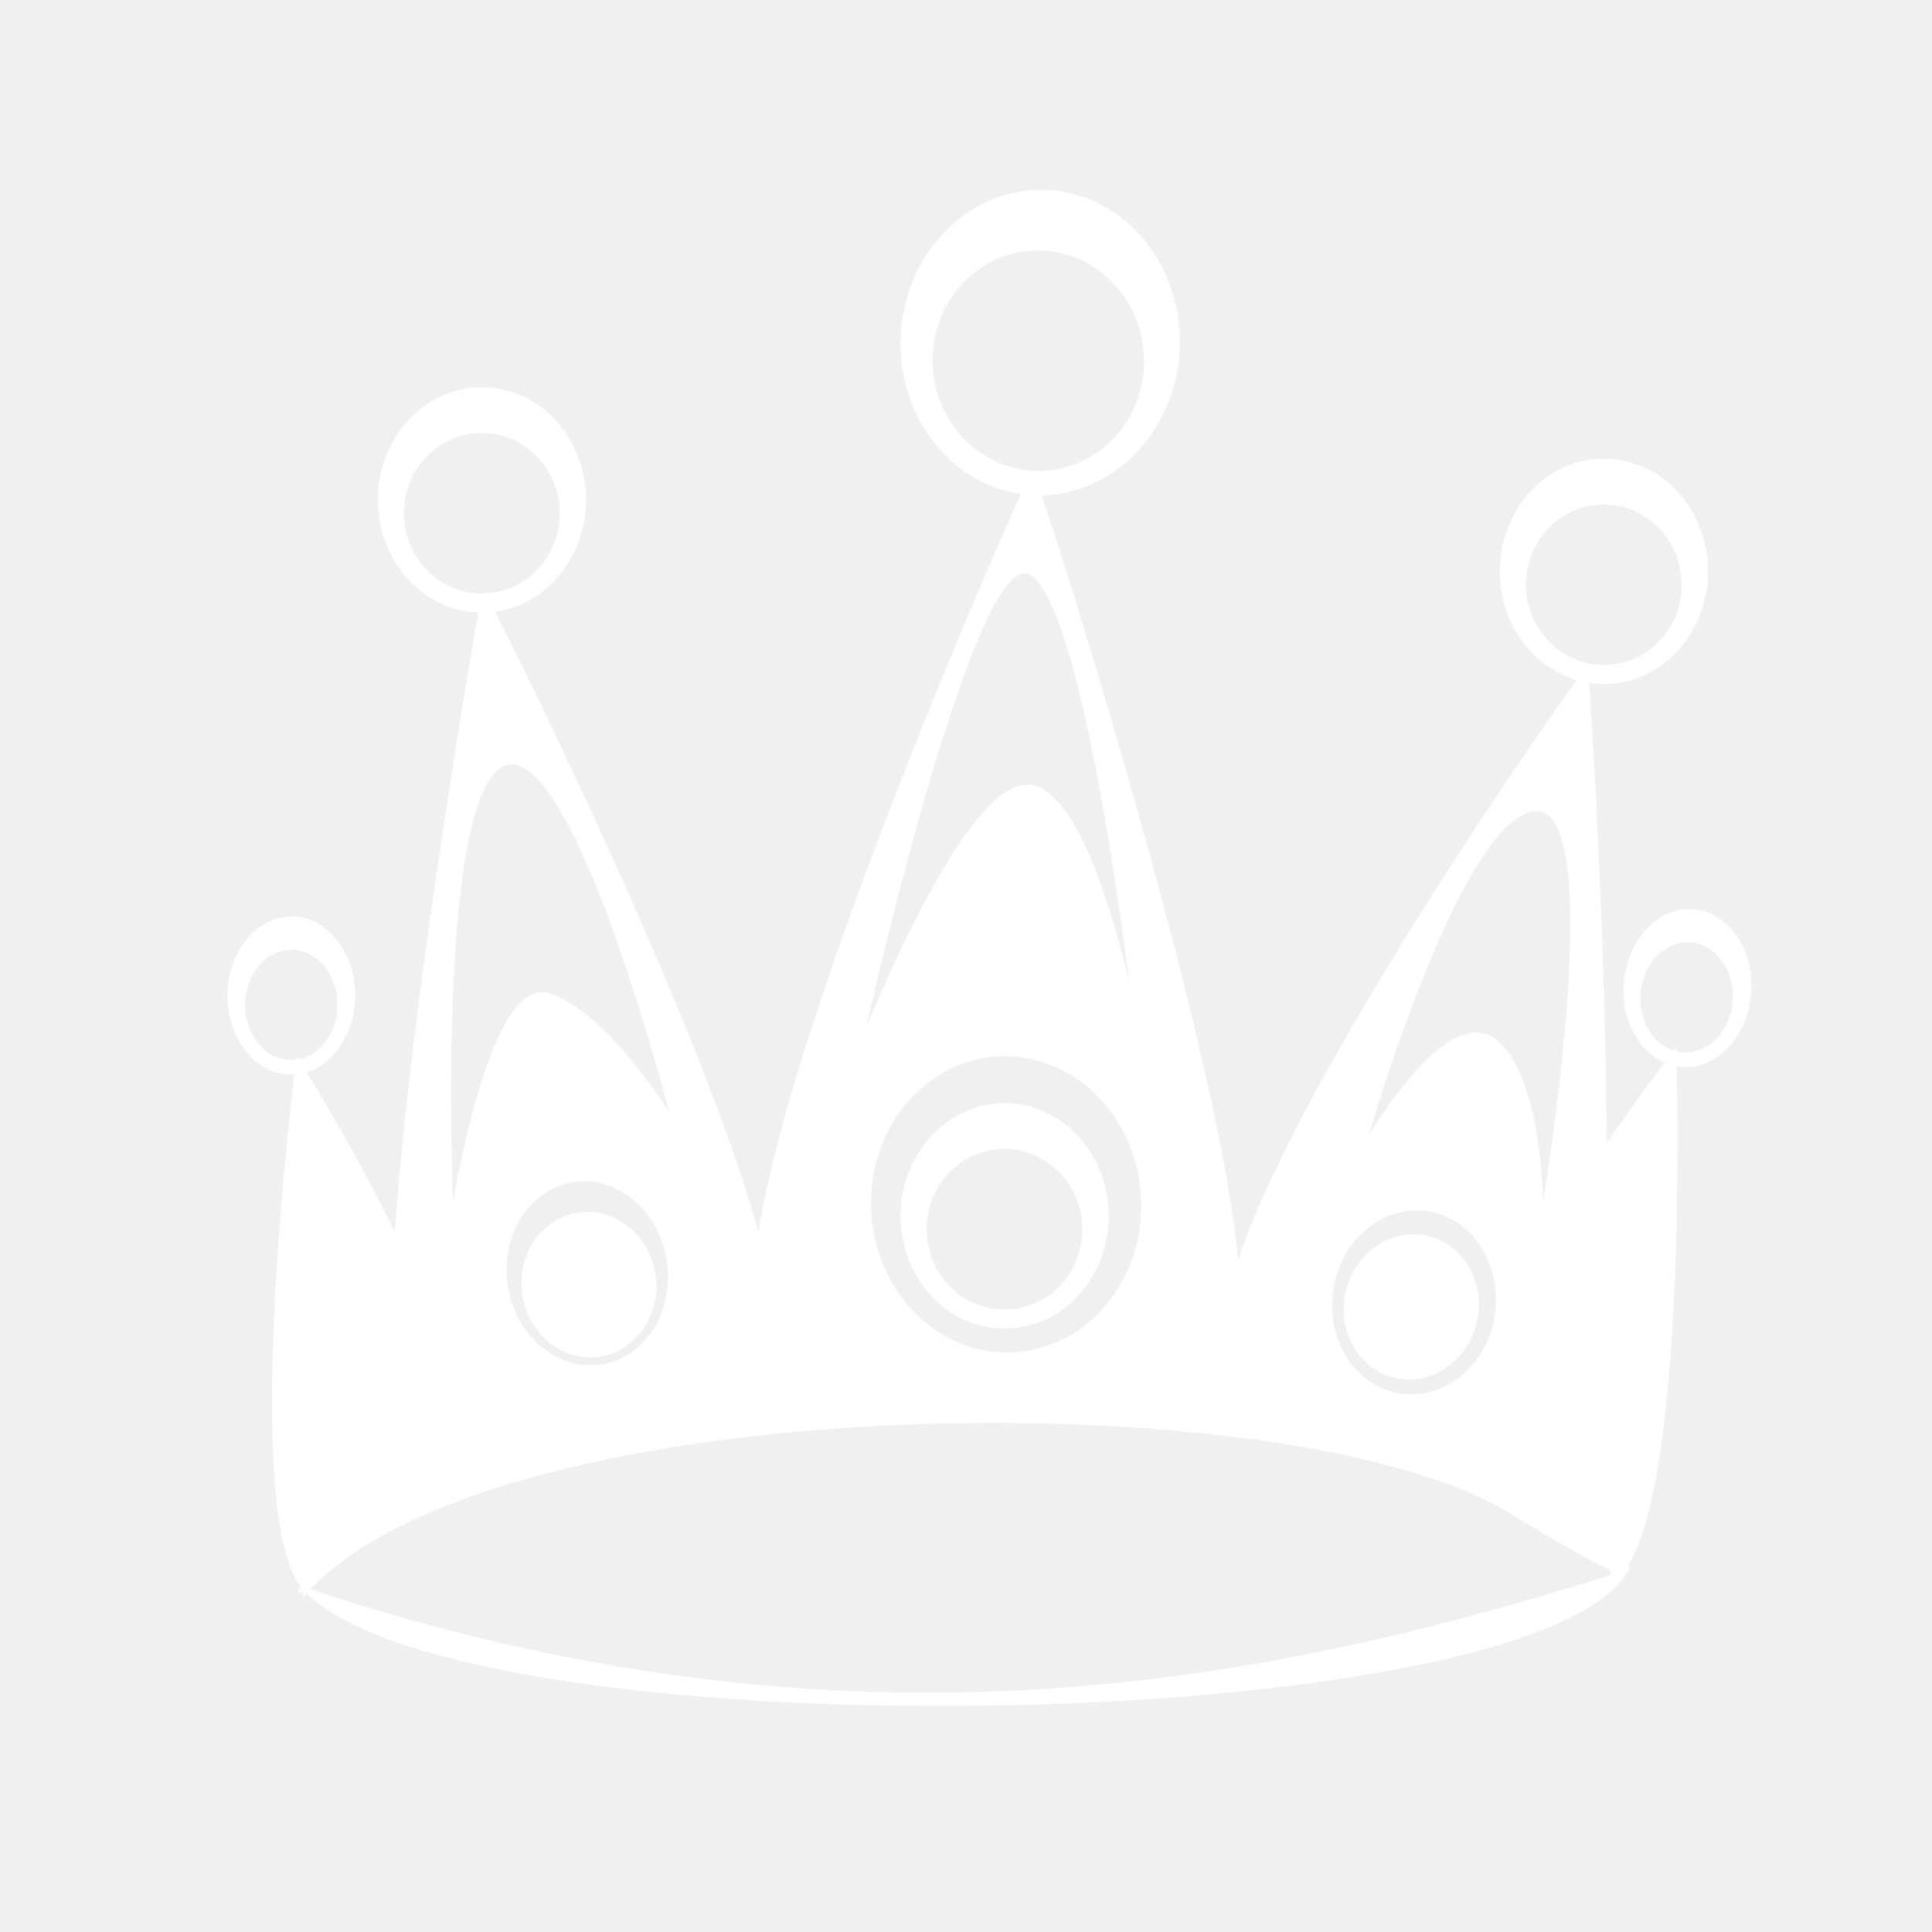
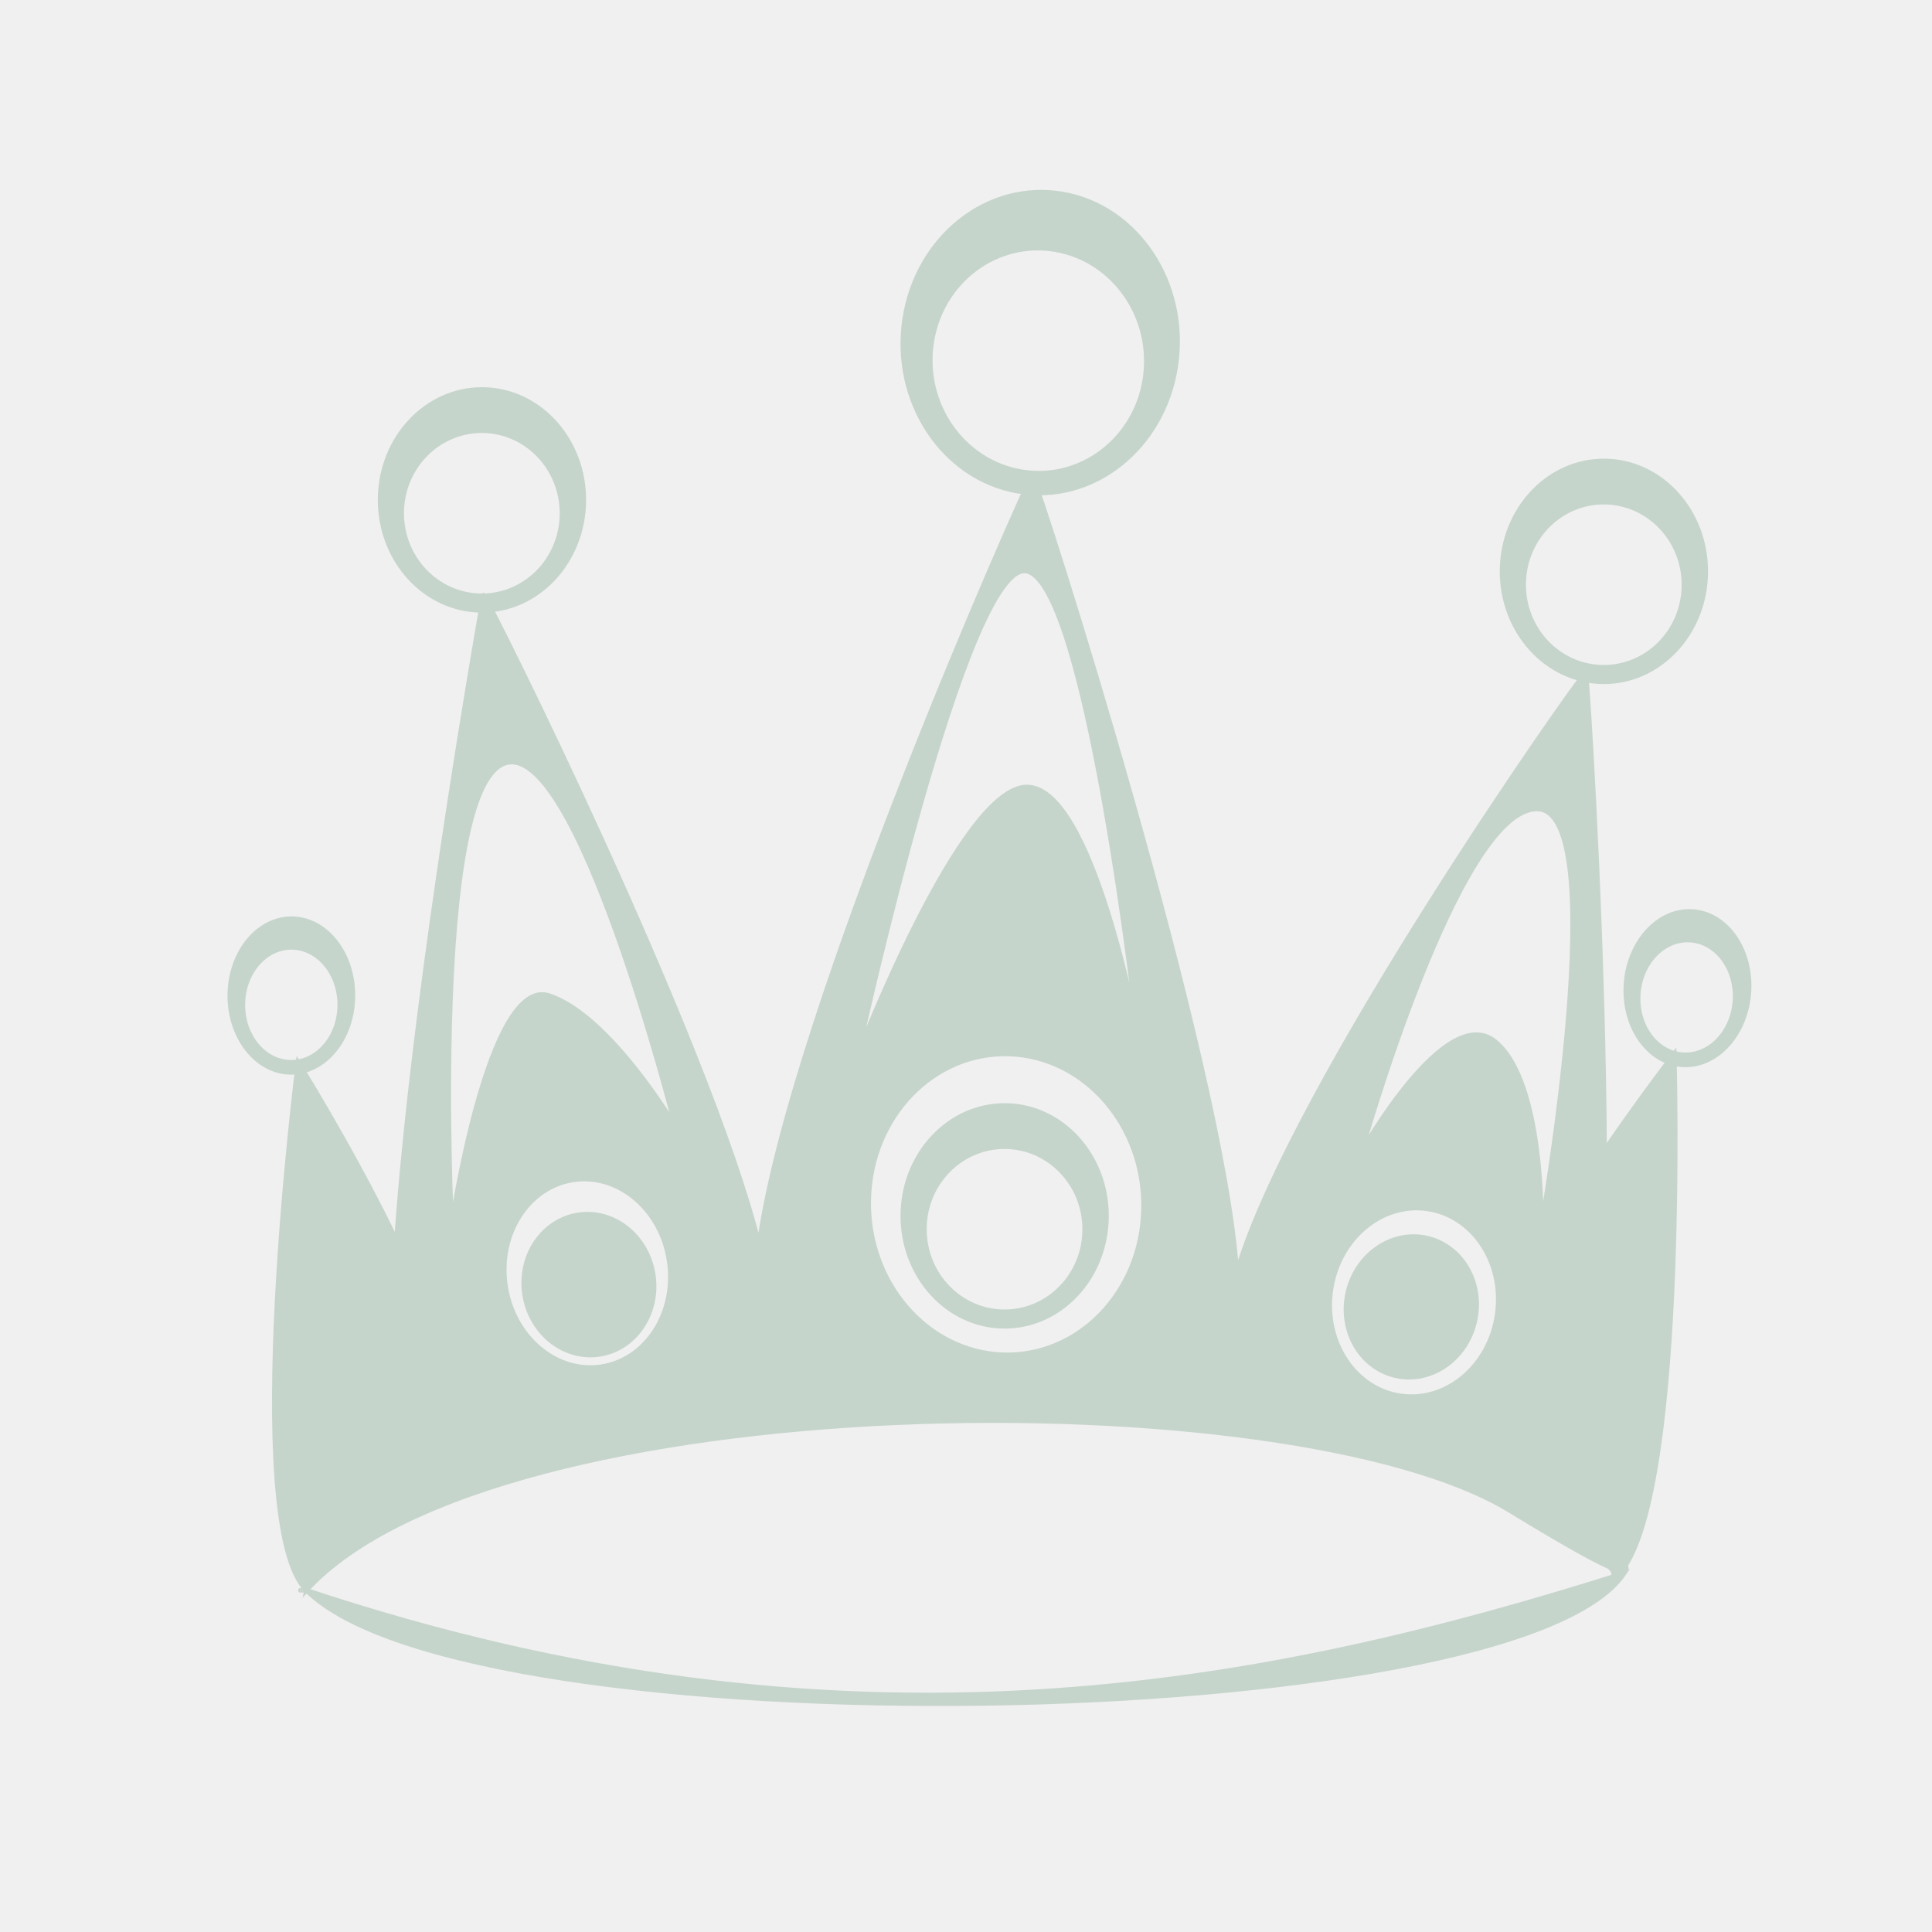
<svg xmlns="http://www.w3.org/2000/svg" version="1.1" id="Ebene_1" x="0px" y="0px" width="425.2px" height="425.2px" viewBox="0 0 425.2 425.2" enable-background="new 0 0 425.2 425.2" xml:space="preserve">
-   <path fill="white" stroke="white" d="M106.258,85.714c-12.381-0.108-22.504,10.685-22.609,24.108  c-0.104,13.424,9.85,24.394,22.23,24.502c12.382,0.108,22.504-10.686,22.609-24.109C128.592,96.791,118.64,85.822,106.258,85.714z   M105.904,131.12c-9.74-0.085-17.57-8.286-17.492-18.318c0.079-10.03,8.037-18.093,17.775-18.008  c9.738,0.087,17.568,8.287,17.491,18.318C123.601,123.142,115.643,131.205,105.904,131.12z" />
-   <path fill="white" stroke="white" d="M232.432,42.486c-16.589-1.982-31.604,11.145-33.538,29.323  c-1.933,18.178,9.95,34.52,26.54,36.503c16.59,1.982,31.606-11.145,33.539-29.322C260.905,60.812,249.021,44.47,232.432,42.486z   M225.896,103.972c-13.048-1.56-22.456-13.835-21.012-27.418c1.444-13.583,13.193-23.332,26.242-21.771  c13.047,1.56,22.454,13.836,21.01,27.42C250.693,95.786,238.944,105.531,225.896,103.972z" />
-   <path fill="white" stroke="white" d="M353.179,101.442c-12.382-0.108-22.506,10.685-22.608,24.108  c-0.106,13.424,9.849,24.394,22.228,24.502c12.383,0.109,22.506-10.685,22.608-24.108  C375.513,112.521,365.559,101.551,353.179,101.442z M352.824,146.848c-9.741-0.086-17.57-8.286-17.49-18.318  c0.078-10.03,8.034-18.092,17.772-18.007c9.74,0.086,17.569,8.286,17.492,18.317C370.521,138.871,362.563,146.934,352.824,146.848z" />
-   <path fill="white" stroke="white" d="M67.436,349.987c118.967,39.641,211.204,21.248,290.046-3.766  C333.69,382.009,102.969,385.644,67.436,349.987z" />
-   <path fill="white" stroke="white" d="M67.436,349.987c-14.764-14.828-1.832-116.171-1.832-116.171s43.459,69.298,31.791,82.905  c-11.667,13.609-29.568,31.926-29.568,31.926S67.941,348.946,67.436,349.987z" />
-   <path fill="white" stroke="white" d="M64.258,202.188c-7.485-0.065-13.612,7.454-13.686,16.795  c-0.072,9.342,5.938,16.967,13.42,17.033c7.486,0.065,13.612-7.453,13.685-16.795C77.75,209.879,71.74,202.254,64.258,202.188z   M64.012,233.786c-5.889-0.053-10.616-5.752-10.562-12.732c0.056-6.979,4.872-12.597,10.76-12.546  c5.886,0.052,10.613,5.753,10.559,12.734C74.714,228.221,69.898,233.839,64.012,233.786z" />
-   <path fill="white" stroke="white" d="M355.358,347.304c16.124-13.137,13.117-115.351,13.117-115.351  s-49.965,64.175-39.685,78.987c10.282,14.812,26.309,34.988,26.309,34.988S354.954,346.212,355.358,347.304z" />
-   <path fill="white" stroke="white" d="M357.886,216.116c-0.837,9.299,4.528,17.448,11.979,18.201s14.168-6.176,15.005-15.475  c0.834-9.3-4.53-17.449-11.978-18.203C365.441,199.888,358.722,206.815,357.886,216.116z M360.584,218.441  c0.62-6.949,5.879-12.101,11.74-11.509c5.861,0.593,10.104,6.706,9.48,13.655s-5.88,12.102-11.743,11.51  C364.203,231.505,359.957,225.391,360.584,218.441z" />
-   <path fill="white" stroke="white" d="M66.967,349.989c-0.021,0-0.043,0-0.064,0C66.922,349.989,66.947,349.989,66.967,349.989z" />
-   <path fill="white" stroke="white" d="M67.436,349.987c0,0-0.031,0-0.072,0C67.39,349.987,67.408,349.987,67.436,349.987z" />
-   <path fill="white" stroke="white" d="M66.902,349.989c-0.129,0.002-0.232,0.002-0.334,0.002  C66.681,349.991,66.795,349.991,66.902,349.989z" />
-   <path fill="white" stroke="white" d="M67.363,349.987c-0.146,0.002-0.275,0.002-0.396,0.002  C67.14,349.989,67.283,349.989,67.363,349.987z" />
-   <path fill="white" stroke="white" d="M66.568,349.991c-0.172,0.002-0.338,0.002-0.467,0.002  C66.21,349.993,66.371,349.993,66.568,349.991z" />
-   <path fill="white" stroke="white" d="M66.102,349.993C65.732,349.995,65.832,349.995,66.102,349.993L66.102,349.993z" />
-   <path fill="white" stroke="white" d="M221.297,243.291c-12.382-0.108-22.506,10.685-22.608,24.108  c-0.106,13.424,9.849,24.395,22.228,24.502c12.383,0.109,22.506-10.686,22.608-24.108  C243.631,254.369,233.677,243.399,221.297,243.291z M220.942,288.696c-9.741-0.086-17.57-8.285-17.49-18.317  c0.078-10.03,8.034-18.093,17.772-18.007c9.74,0.086,17.569,8.286,17.492,18.317C238.64,280.72,230.682,288.782,220.942,288.696z" />
+   <path fill="#c6d5cc" stroke="#c6d5cc" d="M106.258,85.714c-12.381-0.108-22.504,10.685-22.609,24.108  c-0.104,13.424,9.85,24.394,22.23,24.502c12.382,0.108,22.504-10.686,22.609-24.109C128.592,96.791,118.64,85.822,106.258,85.714z   M105.904,131.12c-9.74-0.085-17.57-8.286-17.492-18.318c0.079-10.03,8.037-18.093,17.775-18.008  c9.738,0.087,17.568,8.287,17.491,18.318C123.601,123.142,115.643,131.205,105.904,131.12z" />
+   <path fill="#c6d5cc" stroke="#c6d5cc" d="M232.432,42.486c-16.589-1.982-31.604,11.145-33.538,29.323  c-1.933,18.178,9.95,34.52,26.54,36.503c16.59,1.982,31.606-11.145,33.539-29.322C260.905,60.812,249.021,44.47,232.432,42.486z   M225.896,103.972c-13.048-1.56-22.456-13.835-21.012-27.418c1.444-13.583,13.193-23.332,26.242-21.771  c13.047,1.56,22.454,13.836,21.01,27.42C250.693,95.786,238.944,105.531,225.896,103.972z" />
+   <path fill="#c6d5cc" stroke="#c6d5cc" d="M353.179,101.442c-12.382-0.108-22.506,10.685-22.608,24.108  c-0.106,13.424,9.849,24.394,22.228,24.502c12.383,0.109,22.506-10.685,22.608-24.108  C375.513,112.521,365.559,101.551,353.179,101.442z M352.824,146.848c-9.741-0.086-17.57-8.286-17.49-18.318  c0.078-10.03,8.034-18.092,17.772-18.007c9.74,0.086,17.569,8.286,17.492,18.317C370.521,138.871,362.563,146.934,352.824,146.848z" />
+   <path fill="#c6d5cc" stroke="#c6d5cc" d="M67.436,349.987c118.967,39.641,211.204,21.248,290.046-3.766  C333.69,382.009,102.969,385.644,67.436,349.987z" />
+   <path fill="#c6d5cc" stroke="#c6d5cc" d="M67.436,349.987c-14.764-14.828-1.832-116.171-1.832-116.171s43.459,69.298,31.791,82.905  c-11.667,13.609-29.568,31.926-29.568,31.926S67.941,348.946,67.436,349.987z" />
+   <path fill="#c6d5cc" stroke="#c6d5cc" d="M64.258,202.188c-7.485-0.065-13.612,7.454-13.686,16.795  c-0.072,9.342,5.938,16.967,13.42,17.033c7.486,0.065,13.612-7.453,13.685-16.795C77.75,209.879,71.74,202.254,64.258,202.188z   M64.012,233.786c-5.889-0.053-10.616-5.752-10.562-12.732c0.056-6.979,4.872-12.597,10.76-12.546  c5.886,0.052,10.613,5.753,10.559,12.734C74.714,228.221,69.898,233.839,64.012,233.786z" />
+   <path fill="#c6d5cc" stroke="#c6d5cc" d="M355.358,347.304c16.124-13.137,13.117-115.351,13.117-115.351  s-49.965,64.175-39.685,78.987c10.282,14.812,26.309,34.988,26.309,34.988S354.954,346.212,355.358,347.304z" />
+   <path fill="#c6d5cc" stroke="#c6d5cc" d="M357.886,216.116c-0.837,9.299,4.528,17.448,11.979,18.201s14.168-6.176,15.005-15.475  c0.834-9.3-4.53-17.449-11.978-18.203C365.441,199.888,358.722,206.815,357.886,216.116z M360.584,218.441  c0.62-6.949,5.879-12.101,11.74-11.509c5.861,0.593,10.104,6.706,9.48,13.655s-5.88,12.102-11.743,11.51  C364.203,231.505,359.957,225.391,360.584,218.441z" />
+   <path fill="#c6d5cc" stroke="#c6d5cc" d="M66.967,349.989c-0.021,0-0.043,0-0.064,0C66.922,349.989,66.947,349.989,66.967,349.989z" />
+   <path fill="#c6d5cc" stroke="#c6d5cc" d="M67.436,349.987c0,0-0.031,0-0.072,0C67.39,349.987,67.408,349.987,67.436,349.987z" />
+   <path fill="#c6d5cc" stroke="#c6d5cc" d="M66.902,349.989c-0.129,0.002-0.232,0.002-0.334,0.002  C66.681,349.991,66.795,349.991,66.902,349.989z" />
+   <path fill="#c6d5cc" stroke="#c6d5cc" d="M67.363,349.987c-0.146,0.002-0.275,0.002-0.396,0.002  C67.14,349.989,67.283,349.989,67.363,349.987z" />
+   <path fill="#c6d5cc" stroke="#c6d5cc" d="M66.568,349.991c-0.172,0.002-0.338,0.002-0.467,0.002  C66.21,349.993,66.371,349.993,66.568,349.991z" />
+   <path fill="#c6d5cc" stroke="#c6d5cc" d="M66.102,349.993C65.732,349.995,65.832,349.995,66.102,349.993L66.102,349.993z" />
+   <path fill="#c6d5cc" stroke="#c6d5cc" d="M221.297,243.291c-12.382-0.108-22.506,10.685-22.608,24.108  c-0.106,13.424,9.849,24.395,22.228,24.502c12.383,0.109,22.506-10.686,22.608-24.108  C243.631,254.369,233.677,243.399,221.297,243.291z M220.942,288.696c-9.741-0.086-17.57-8.285-17.49-18.317  c0.078-10.03,8.034-18.093,17.772-18.007c9.74,0.086,17.569,8.286,17.492,18.317C238.64,280.72,230.682,288.782,220.942,288.696z" />
  <g>
-     <path fill="white" stroke="white" d="M127.43,267.34c-7.835,1.101-13.211,8.88-12.008,17.373   c1.201,8.495,8.525,14.487,16.363,13.386c7.837-1.102,13.213-8.881,12.01-17.373C142.592,272.231,135.267,266.238,127.43,267.34z" />
-     <path fill="white" stroke="white" d="M344.415,323.851c16.054,2.301,5.194-173.508,4.619-175.513   c0.079-0.143,0.103-0.204-0.054-0.17c-0.182-0.572-0.237-0.19-0.252,0.162c-1.23,0.767-64.389,90.342-76.533,131.616   c-3.02-46.055-43.539-173.122-44.922-174.937c0.042-0.172-0.006-0.291-0.13-0.154c-0.521-0.622-0.385-0.115-0.233,0.29   c-1.004,1.325-52.954,117.584-59.844,168.663c-11.297-45.199-59.484-141.658-60.64-142.826   c0.011-0.15-36.376,203.822-10.947,186.498c0,0-25.97,22.375-28.044,32.508c41.617-45.404,216.465-47.051,264.833-17.549   C376.493,359.409,351.612,339.583,344.415,323.851z M132.169,300.813c-9.96,1.4-19.343-6.68-20.95-18.047   c-1.611-11.367,5.161-21.717,15.123-23.117c9.961-1.4,19.343,6.68,20.951,18.047C148.904,289.063,142.132,299.413,132.169,300.813z    M120.809,219.103c-13.334-4.343-21.424,50.324-21.424,50.324s-4.576-94.667,11.424-101.334s37.775,79.666,37.775,79.666   S134.143,223.445,120.809,219.103z M226.143,125.748c13.332,3.679,24.26,101.528,24.26,101.528s-9.887-54.083-24.407-54.083   s-37.187,58.76-37.187,58.76S212.809,122.069,226.143,125.748z M251.666,266.165c-0.426,18.274-14.309,32.596-31.006,31.988   c-16.696-0.607-29.887-15.914-29.461-34.189c0.428-18.275,14.311-32.597,31.006-31.989   C238.902,232.584,252.094,247.89,251.666,266.165z M329.517,289.19c-1.578,11.373-11.061,19.443-21.18,18.027   c-10.114-1.414-17.038-11.781-15.456-23.152c1.578-11.373,11.062-19.443,21.179-18.027   C324.175,267.454,331.098,277.819,329.517,289.19z M329.048,229.222c-10.872-8.857-29.39,24.205-29.39,24.205   s21.121-74.939,38.449-75.39s1.098,91.95,1.098,91.95S339.92,238.079,329.048,229.222z" />
+     <path fill="#c6d5cc" stroke="#c6d5cc" d="M127.43,267.34c-7.835,1.101-13.211,8.88-12.008,17.373   c1.201,8.495,8.525,14.487,16.363,13.386c7.837-1.102,13.213-8.881,12.01-17.373C142.592,272.231,135.267,266.238,127.43,267.34z" />
+     <path fill="#c6d5cc" stroke="#c6d5cc" d="M344.415,323.851c16.054,2.301,5.194-173.508,4.619-175.513   c0.079-0.143,0.103-0.204-0.054-0.17c-0.182-0.572-0.237-0.19-0.252,0.162c-1.23,0.767-64.389,90.342-76.533,131.616   c-3.02-46.055-43.539-173.122-44.922-174.937c0.042-0.172-0.006-0.291-0.13-0.154c-0.521-0.622-0.385-0.115-0.233,0.29   c-1.004,1.325-52.954,117.584-59.844,168.663c-11.297-45.199-59.484-141.658-60.64-142.826   c0.011-0.15-36.376,203.822-10.947,186.498c0,0-25.97,22.375-28.044,32.508c41.617-45.404,216.465-47.051,264.833-17.549   C376.493,359.409,351.612,339.583,344.415,323.851z M132.169,300.813c-9.96,1.4-19.343-6.68-20.95-18.047   c-1.611-11.367,5.161-21.717,15.123-23.117c9.961-1.4,19.343,6.68,20.951,18.047C148.904,289.063,142.132,299.413,132.169,300.813z    M120.809,219.103c-13.334-4.343-21.424,50.324-21.424,50.324s-4.576-94.667,11.424-101.334s37.775,79.666,37.775,79.666   S134.143,223.445,120.809,219.103z M226.143,125.748c13.332,3.679,24.26,101.528,24.26,101.528s-9.887-54.083-24.407-54.083   s-37.187,58.76-37.187,58.76S212.809,122.069,226.143,125.748z M251.666,266.165c-0.426,18.274-14.309,32.596-31.006,31.988   c-16.696-0.607-29.887-15.914-29.461-34.189c0.428-18.275,14.311-32.597,31.006-31.989   C238.902,232.584,252.094,247.89,251.666,266.165z M329.517,289.19c-1.578,11.373-11.061,19.443-21.18,18.027   c-10.114-1.414-17.038-11.781-15.456-23.152c1.578-11.373,11.062-19.443,21.179-18.027   C324.175,267.454,331.098,277.819,329.517,289.19z M329.048,229.222c-10.872-8.857-29.39,24.205-29.39,24.205   s21.121-74.939,38.449-75.39s1.098,91.95,1.098,91.95S339.92,238.079,329.048,229.222z" />
  </g>
-   <path fill="white" stroke="white" d="M314.152,272.504c-7.701-1.813-15.531,3.488-17.488,11.84  c-1.96,8.353,2.695,16.593,10.398,18.407c7.704,1.812,15.534-3.488,17.49-11.84C326.511,282.558,321.855,274.317,314.152,272.504z" />
+   <path fill="#c6d5cc" stroke="#c6d5cc" d="M314.152,272.504c-7.701-1.813-15.531,3.488-17.488,11.84  c-1.96,8.353,2.695,16.593,10.398,18.407c7.704,1.812,15.534-3.488,17.49-11.84C326.511,282.558,321.855,274.317,314.152,272.504z" />
  <g>
</g>
</svg>
